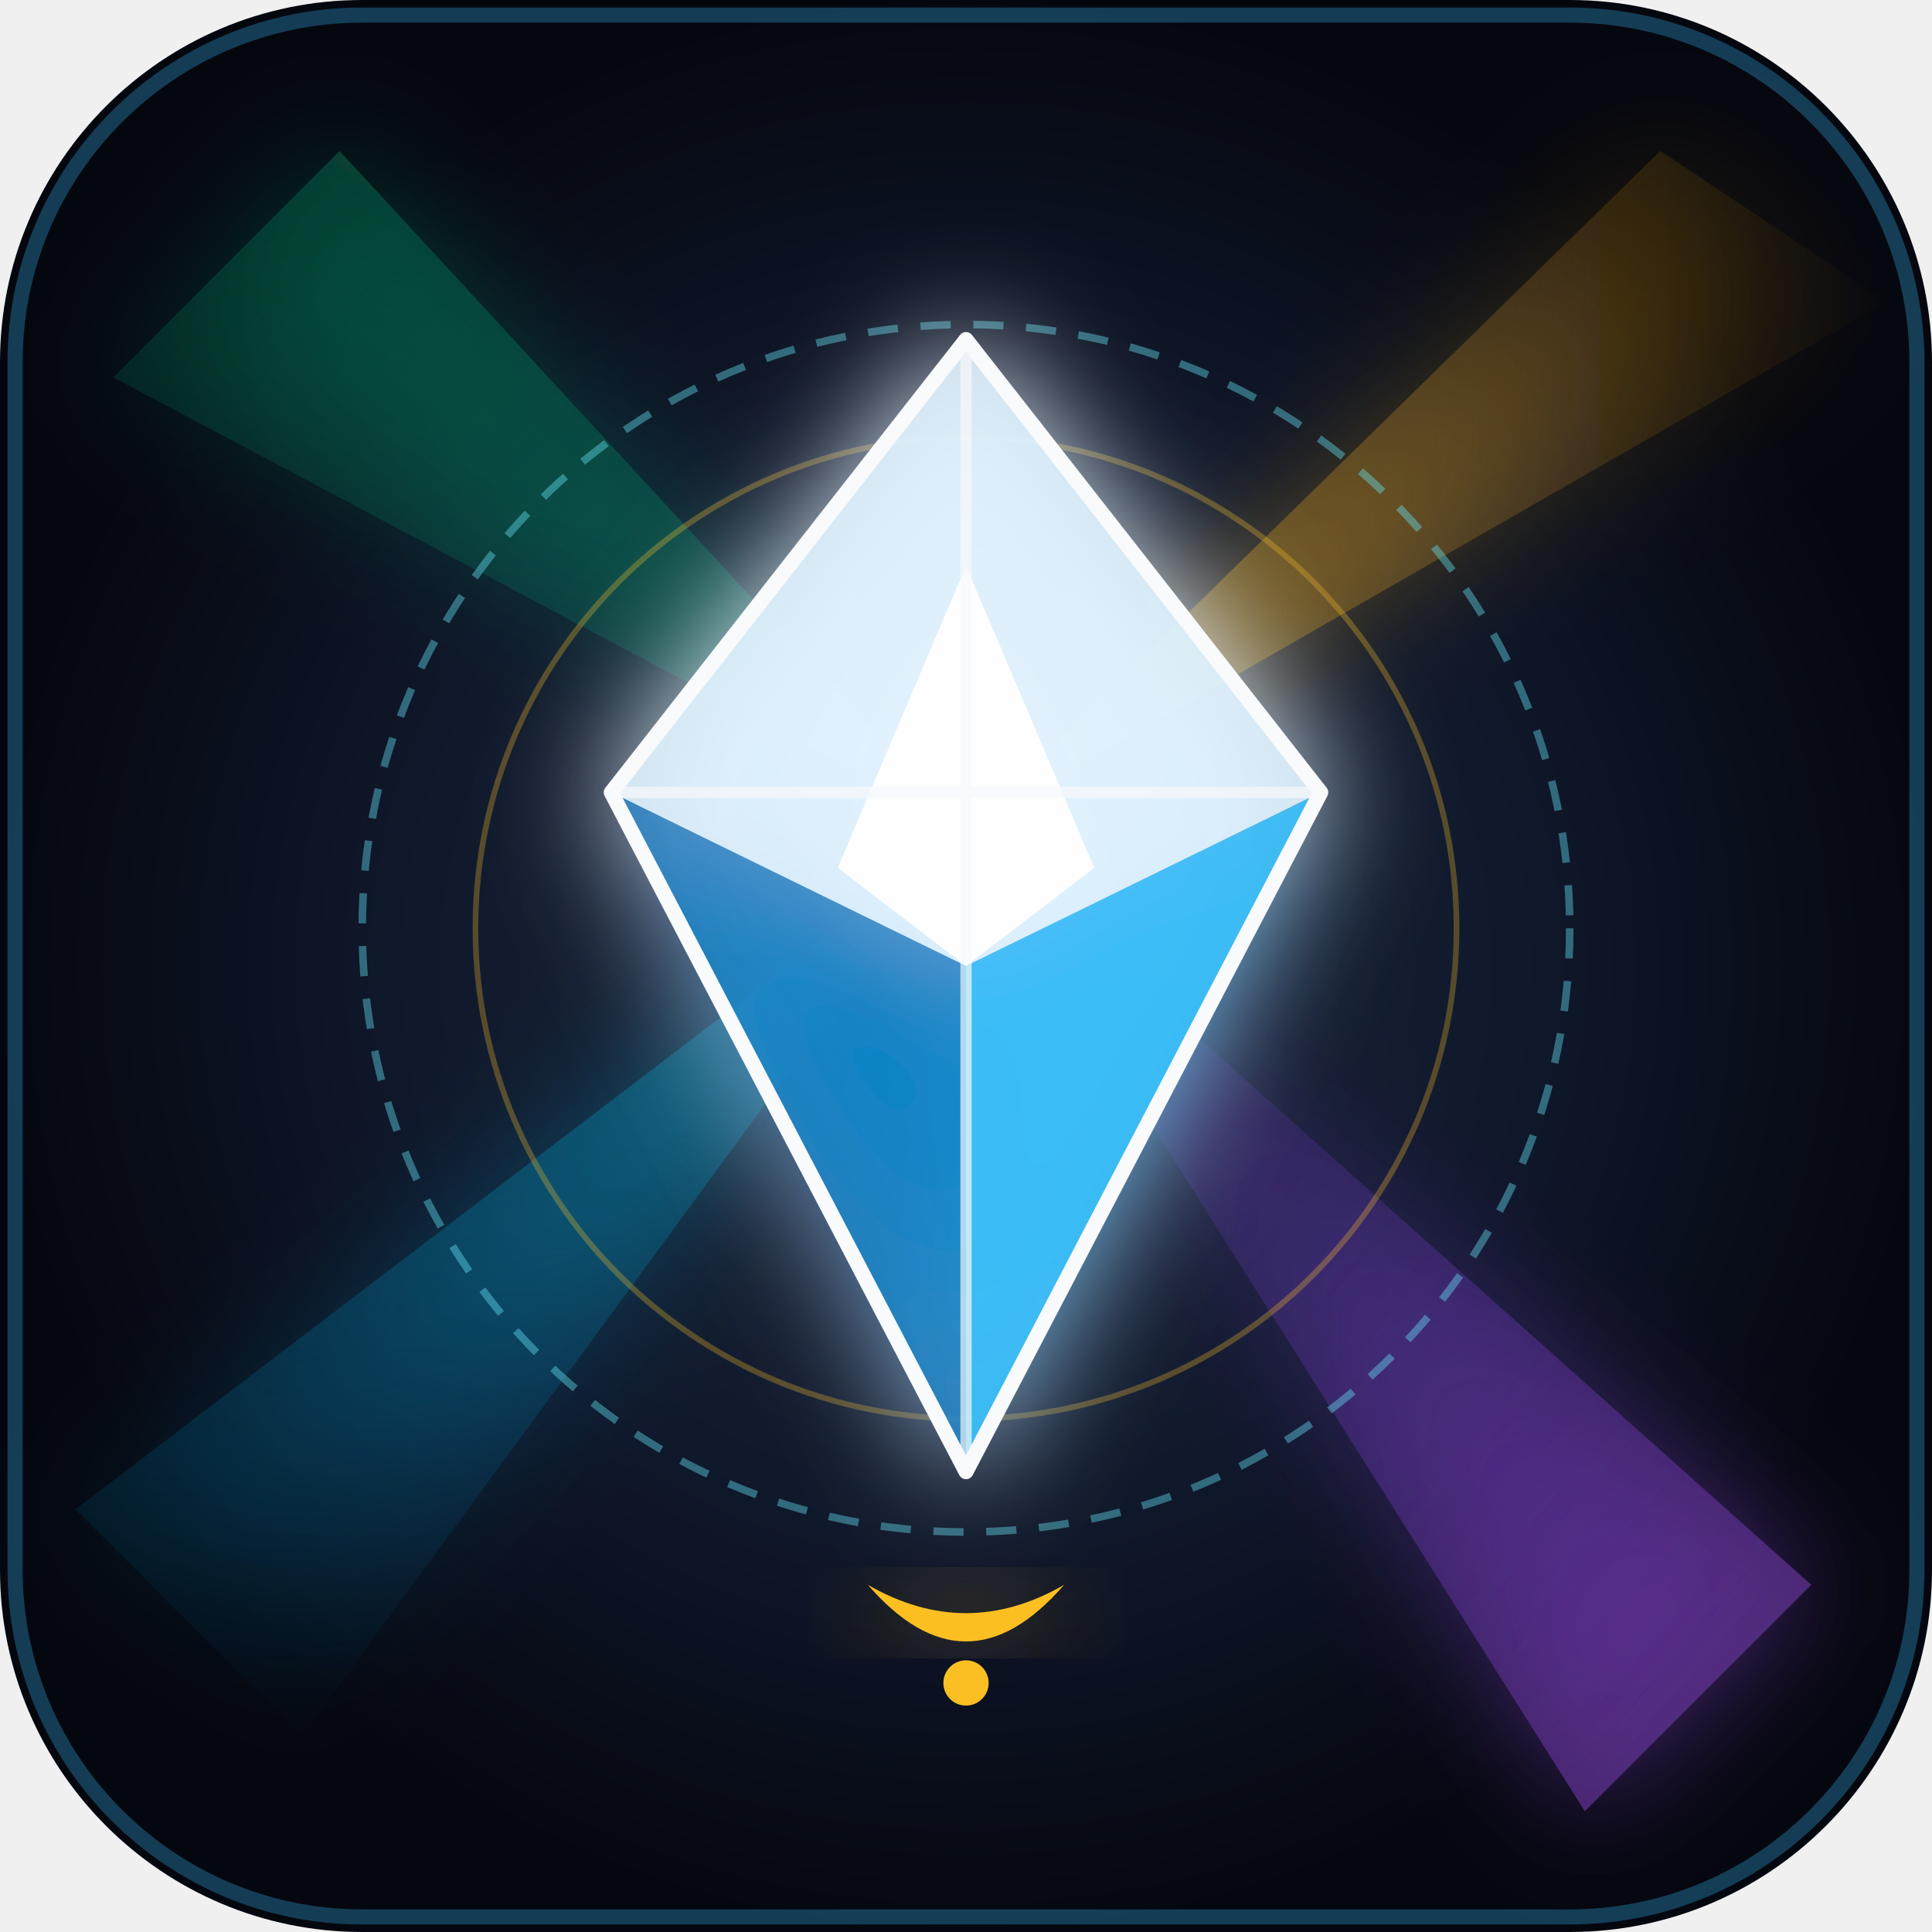
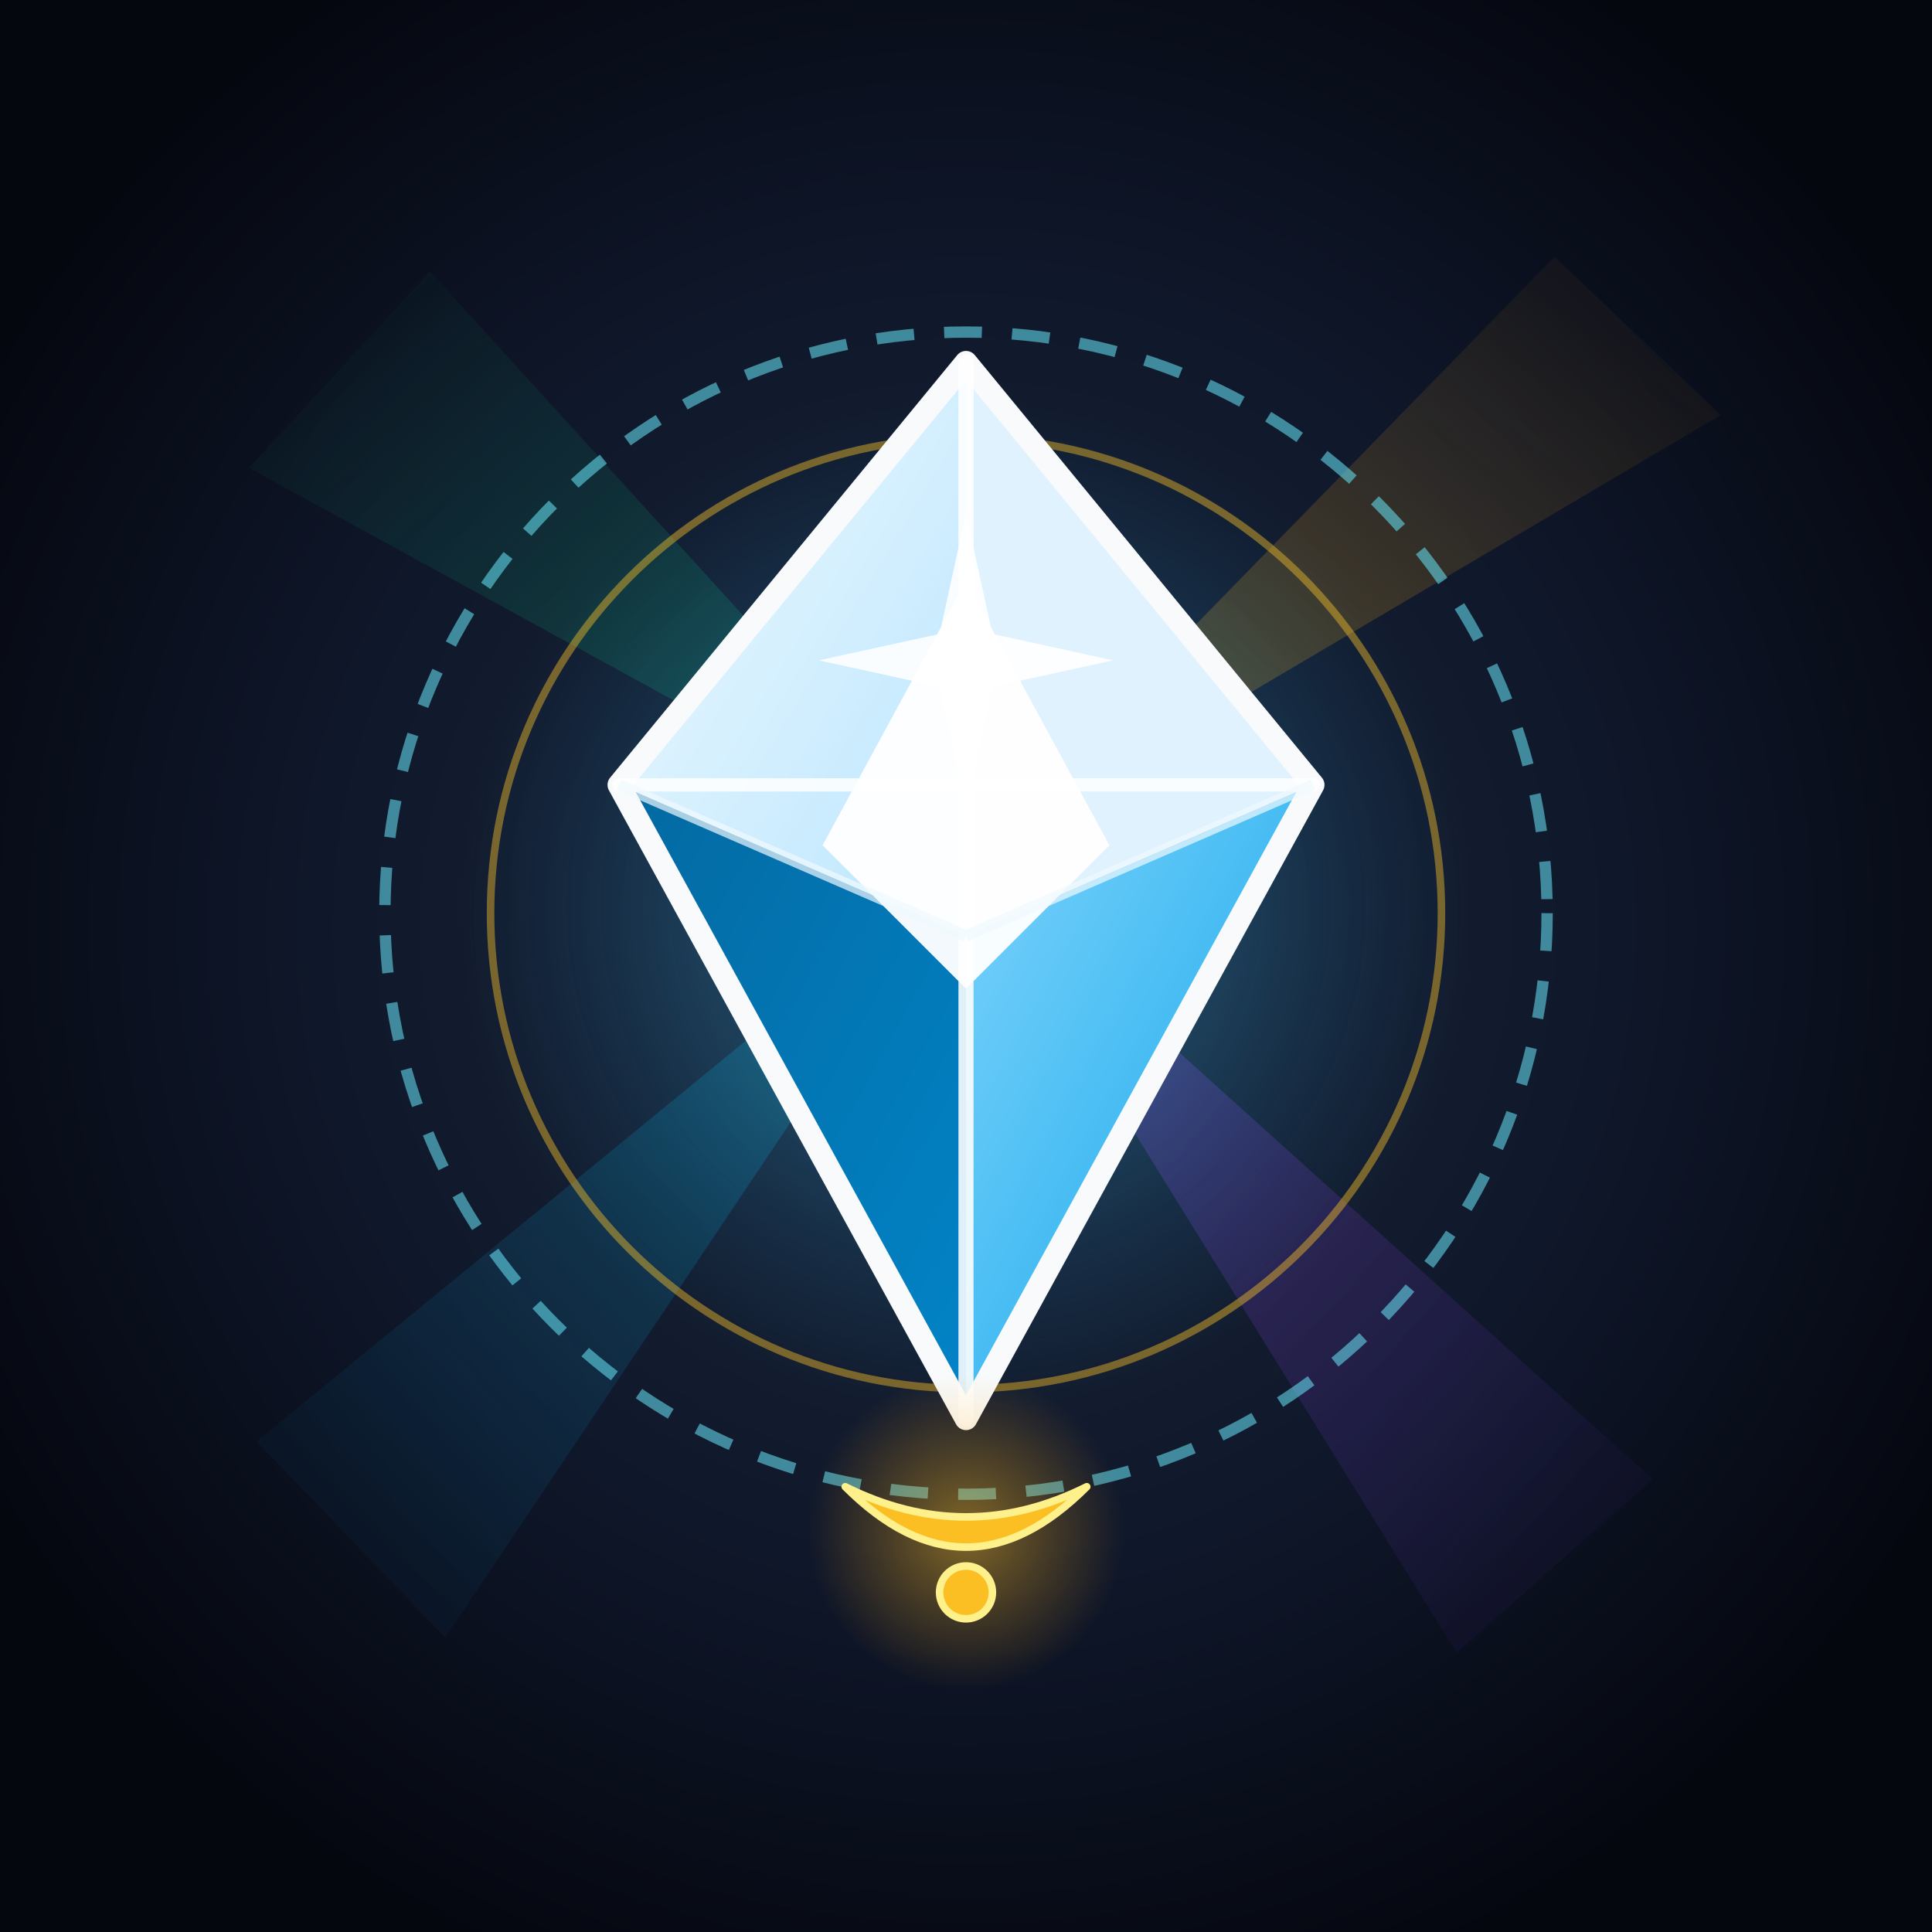
<svg xmlns="http://www.w3.org/2000/svg" viewBox="0 0 512 512" width="512" height="512">
  <defs>
-     <radialGradient id="bgGlow" cx="50%" cy="50%" r="50%">
+     <radialGradient id="bgGlow" cx="50%" cy="48%" r="58%">
      <stop offset="0%" stop-color="#1e293b" />
-       <stop offset="60%" stop-color="#0f172a" />
+       <stop offset="58%" stop-color="#0f172a" />
      <stop offset="100%" stop-color="#05070f" />
    </radialGradient>
-     <linearGradient id="prismLight" x1="0%" y1="0%" x2="100%" y2="100%">
-       <stop offset="0%" stop-color="#ffffff" stop-opacity="0.9" />
-       <stop offset="50%" stop-color="#67e8f9" stop-opacity="0.8" />
-       <stop offset="100%" stop-color="#3b82f6" stop-opacity="0.9" />
-     </linearGradient>
-     <linearGradient id="prismSun" x1="0%" y1="0%" x2="100%" y2="0%">
-       <stop offset="0%" stop-color="#fbbf24" stop-opacity="0.8" />
+     <radialGradient id="crystalHalo" cx="50%" cy="50%" r="50%">
+       <stop offset="0%" stop-color="#67e8f9" stop-opacity="0.46" />
+       <stop offset="45%" stop-color="#38bdf8" stop-opacity="0.22" />
+       <stop offset="100%" stop-color="#0284c7" stop-opacity="0" />
+     </radialGradient>
+     <radialGradient id="crestHalo" cx="50%" cy="50%" r="50%">
+       <stop offset="0%" stop-color="#fbbf24" stop-opacity="0.48" />
+       <stop offset="100%" stop-color="#f59e0b" stop-opacity="0" />
+     </radialGradient>
+     <linearGradient id="prismSun" x1="0%" y1="100%" x2="100%" y2="0%">
+       <stop offset="0%" stop-color="#fbbf24" stop-opacity="0.52" />
      <stop offset="100%" stop-color="#f59e0b" stop-opacity="0" />
    </linearGradient>
-     <linearGradient id="prismTide" x1="0%" y1="0%" x2="0%" y2="100%">
-       <stop offset="0%" stop-color="#06b6d4" stop-opacity="0.8" />
+     <linearGradient id="prismTide" x1="100%" y1="0%" x2="0%" y2="100%">
+       <stop offset="0%" stop-color="#06b6d4" stop-opacity="0.52" />
      <stop offset="100%" stop-color="#0284c7" stop-opacity="0" />
    </linearGradient>
-     <linearGradient id="prismGale" x1="100%" y1="0%" x2="0%" y2="100%">
-       <stop offset="0%" stop-color="#10b981" stop-opacity="0.8" />
+     <linearGradient id="prismGale" x1="100%" y1="100%" x2="0%" y2="0%">
+       <stop offset="0%" stop-color="#10b981" stop-opacity="0.52" />
      <stop offset="100%" stop-color="#059669" stop-opacity="0" />
    </linearGradient>
-     <linearGradient id="prismEarth" x1="100%" y1="100%" x2="0%" y2="0%">
-       <stop offset="0%" stop-color="#a855f7" stop-opacity="0.8" />
+     <linearGradient id="prismEarth" x1="0%" y1="0%" x2="100%" y2="100%">
+       <stop offset="0%" stop-color="#a855f7" stop-opacity="0.52" />
      <stop offset="100%" stop-color="#7c3aed" stop-opacity="0" />
    </linearGradient>
-     <filter id="glow" x="-30%" y="-30%" width="160%" height="160%">
-       <feGaussianBlur stdDeviation="16" result="blur" />
-       <feComposite in="SourceGraphic" in2="blur" operator="over" />
-     </filter>
+     <linearGradient id="topFacet" x1="0%" y1="0%" x2="100%" y2="100%">
+       <stop offset="0%" stop-color="#f0f9ff" />
+       <stop offset="100%" stop-color="#bae6fd" />
+     </linearGradient>
+     <linearGradient id="leftFacet" x1="0%" y1="0%" x2="100%" y2="100%">
+       <stop offset="0%" stop-color="#0369a1" />
+       <stop offset="100%" stop-color="#0284c7" />
+     </linearGradient>
+     <linearGradient id="rightFacet" x1="0%" y1="0%" x2="100%" y2="100%">
+       <stop offset="0%" stop-color="#7dd3fc" />
+       <stop offset="100%" stop-color="#0ea5e9" />
+     </linearGradient>
  </defs>
-   <rect width="512" height="512" rx="96" fill="url(#bgGlow)" />
-   <rect width="504" height="504" x="4" y="4" rx="92" fill="none" stroke="#38bdf8" stroke-width="4" stroke-opacity="0.3" />
-   <polygon points="256,220 500,80 440,40" fill="url(#prismSun)" filter="url(#glow)" opacity="0.6" />
-   <polygon points="256,220 480,420 420,480" fill="url(#prismEarth)" filter="url(#glow)" opacity="0.6" />
-   <polygon points="256,220 80,460 20,400" fill="url(#prismTide)" filter="url(#glow)" opacity="0.6" />
-   <polygon points="256,220 30,100 90,40" fill="url(#prismGale)" filter="url(#glow)" opacity="0.6" />
-   <circle cx="256" cy="246" r="160" fill="none" stroke="#67e8f9" stroke-width="2" stroke-dasharray="8 6" opacity="0.4" />
-   <circle cx="256" cy="246" r="130" fill="none" stroke="#fbbf24" stroke-width="1.5" opacity="0.3" />
-   <g filter="url(#glow)">
-     <polygon points="256,90 350,210 256,256 162,210" fill="#e0f2fe" opacity="0.9" />
-     <polygon points="162,210 256,256 256,390" fill="#0284c7" opacity="0.85" />
-     <polygon points="350,210 256,256 256,390" fill="#38bdf8" opacity="0.95" />
-     <polygon points="256,150 290,230 256,256 222,230" fill="#ffffff" opacity="0.95" />
-     <polygon points="256,90 350,210 256,390 162,210" fill="none" stroke="#f8fafc" stroke-width="4" stroke-linejoin="round" />
-     <line x1="256" y1="90" x2="256" y2="390" stroke="#f8fafc" stroke-width="3" opacity="0.7" />
-     <line x1="162" y1="210" x2="350" y2="210" stroke="#f8fafc" stroke-width="3" opacity="0.7" />
+   <rect width="512" height="512" fill="url(#bgGlow)" />
+   <polygon points="256,228 456,110 412,68" fill="url(#prismSun)" opacity="0.65" />
+   <polygon points="256,228 438,392 386,438" fill="url(#prismEarth)" opacity="0.65" />
+   <polygon points="256,228 118,434 68,382" fill="url(#prismTide)" opacity="0.65" />
+   <polygon points="256,228 66,124 114,72" fill="url(#prismGale)" opacity="0.65" />
+   <circle cx="256" cy="242" r="154" fill="none" stroke="#67e8f9" stroke-width="3" stroke-dasharray="10 8" opacity="0.55" />
+   <circle cx="256" cy="242" r="126" fill="none" stroke="#fbbf24" stroke-width="2" opacity="0.45" />
+   <circle cx="256" cy="240" r="134" fill="url(#crystalHalo)" />
+   <g>
+     <polygon points="256,96 256,248 164,208" fill="url(#topFacet)" />
+     <polygon points="256,96 348,208 256,248" fill="#e0f2fe" />
+     <polygon points="164,208 256,248 256,376" fill="url(#leftFacet)" />
+     <polygon points="348,208 256,248 256,376" fill="url(#rightFacet)" />
+     <polygon points="256,154 294,224 256,262 218,224" fill="#ffffff" opacity="0.95" />
+     <polygon points="256,96 348,208 256,376 164,208" fill="none" stroke="#f8fafc" stroke-width="6" stroke-linejoin="round" />
+     <line x1="256" y1="96" x2="256" y2="376" stroke="#ffffff" stroke-width="4" stroke-linecap="round" opacity="0.88" />
+     <line x1="164" y1="208" x2="348" y2="208" stroke="#ffffff" stroke-width="3.5" stroke-linecap="round" opacity="0.85" />
+     <line x1="164" y1="208" x2="256" y2="248" stroke="#f0f9ff" stroke-width="3" opacity="0.7" />
+     <line x1="348" y1="208" x2="256" y2="248" stroke="#f0f9ff" stroke-width="3" opacity="0.7" />
  </g>
-   <path d="M 230 420 Q 256 450 282 420 Q 256 435 230 420 Z" fill="#fbbf24" filter="url(#glow)" />
-   <circle cx="256" cy="446" r="6" fill="#fbbf24" />
+   <polygon points="256,136 263,168 295,175 263,182 256,214 249,182 217,175 249,168" fill="#ffffff" opacity="0.9" />
+   <circle cx="256" cy="406" r="42" fill="url(#crestHalo)" />
+   <path d="M 224 394 Q 256 426 288 394 Q 256 410 224 394 Z" fill="#fbbf24" stroke="#fef08a" stroke-width="2" stroke-linejoin="round" />
+   <circle cx="256" cy="422" r="7" fill="#fbbf24" stroke="#fef08a" stroke-width="2" />
</svg>
